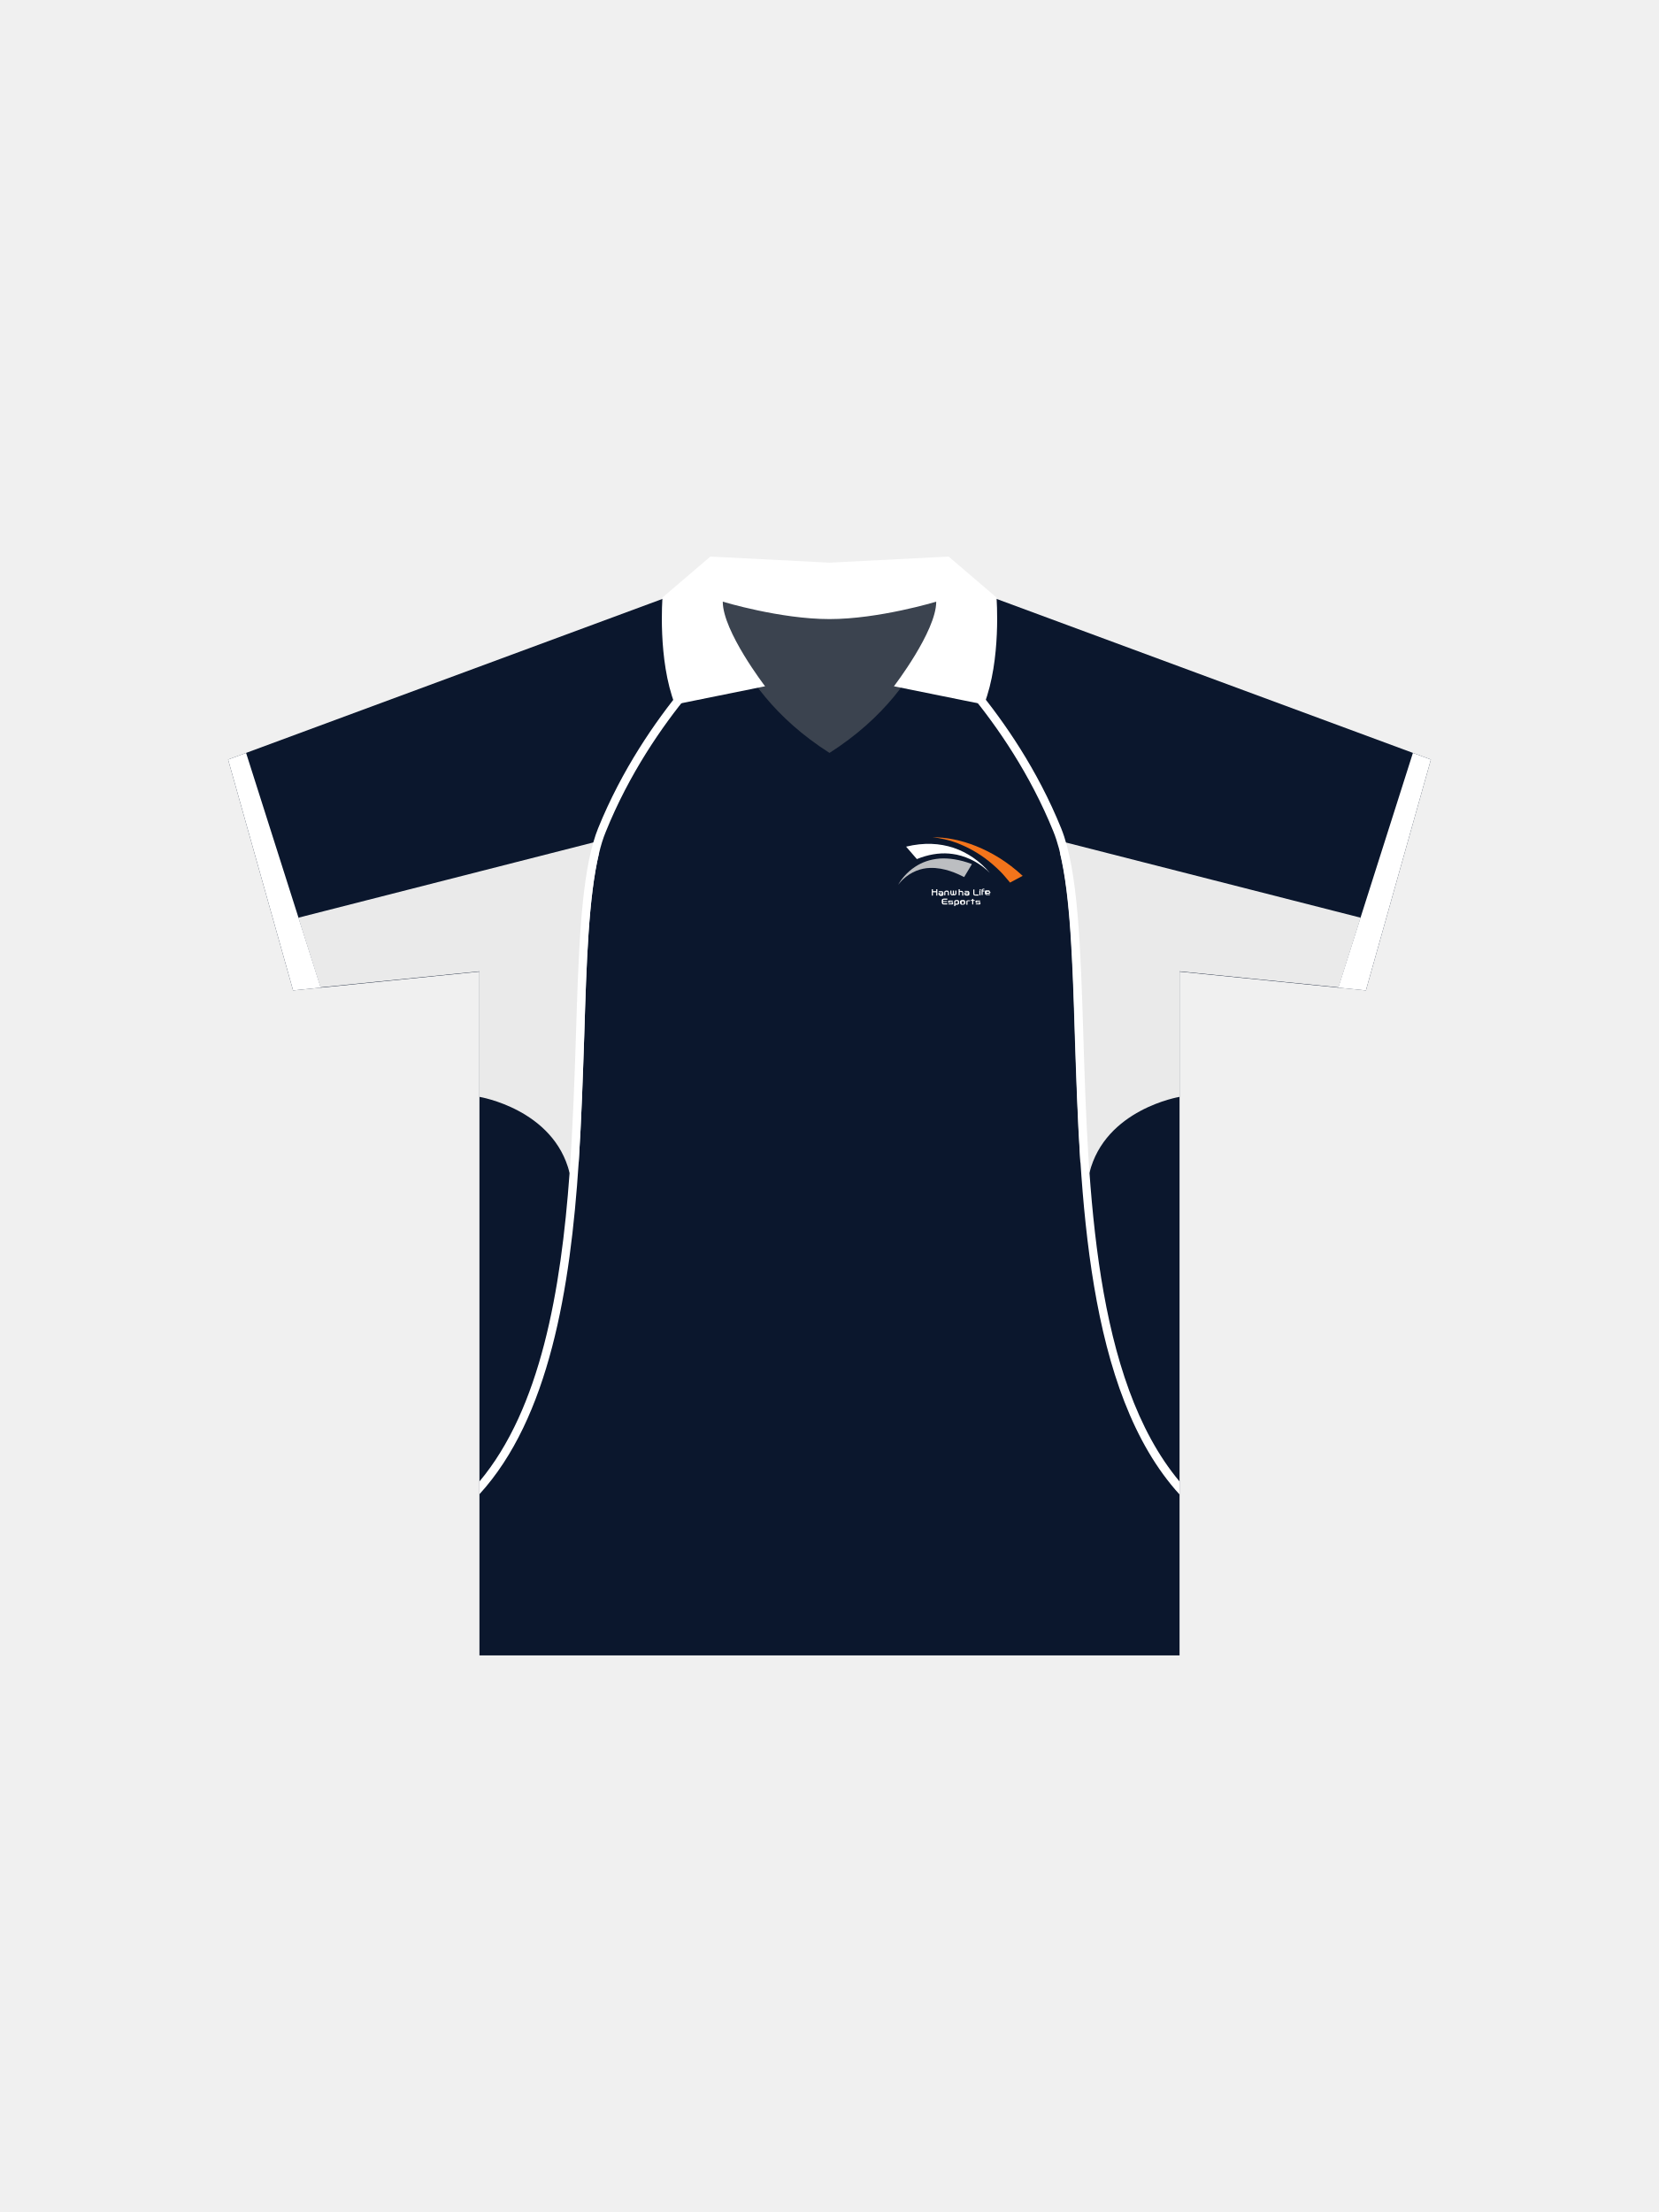
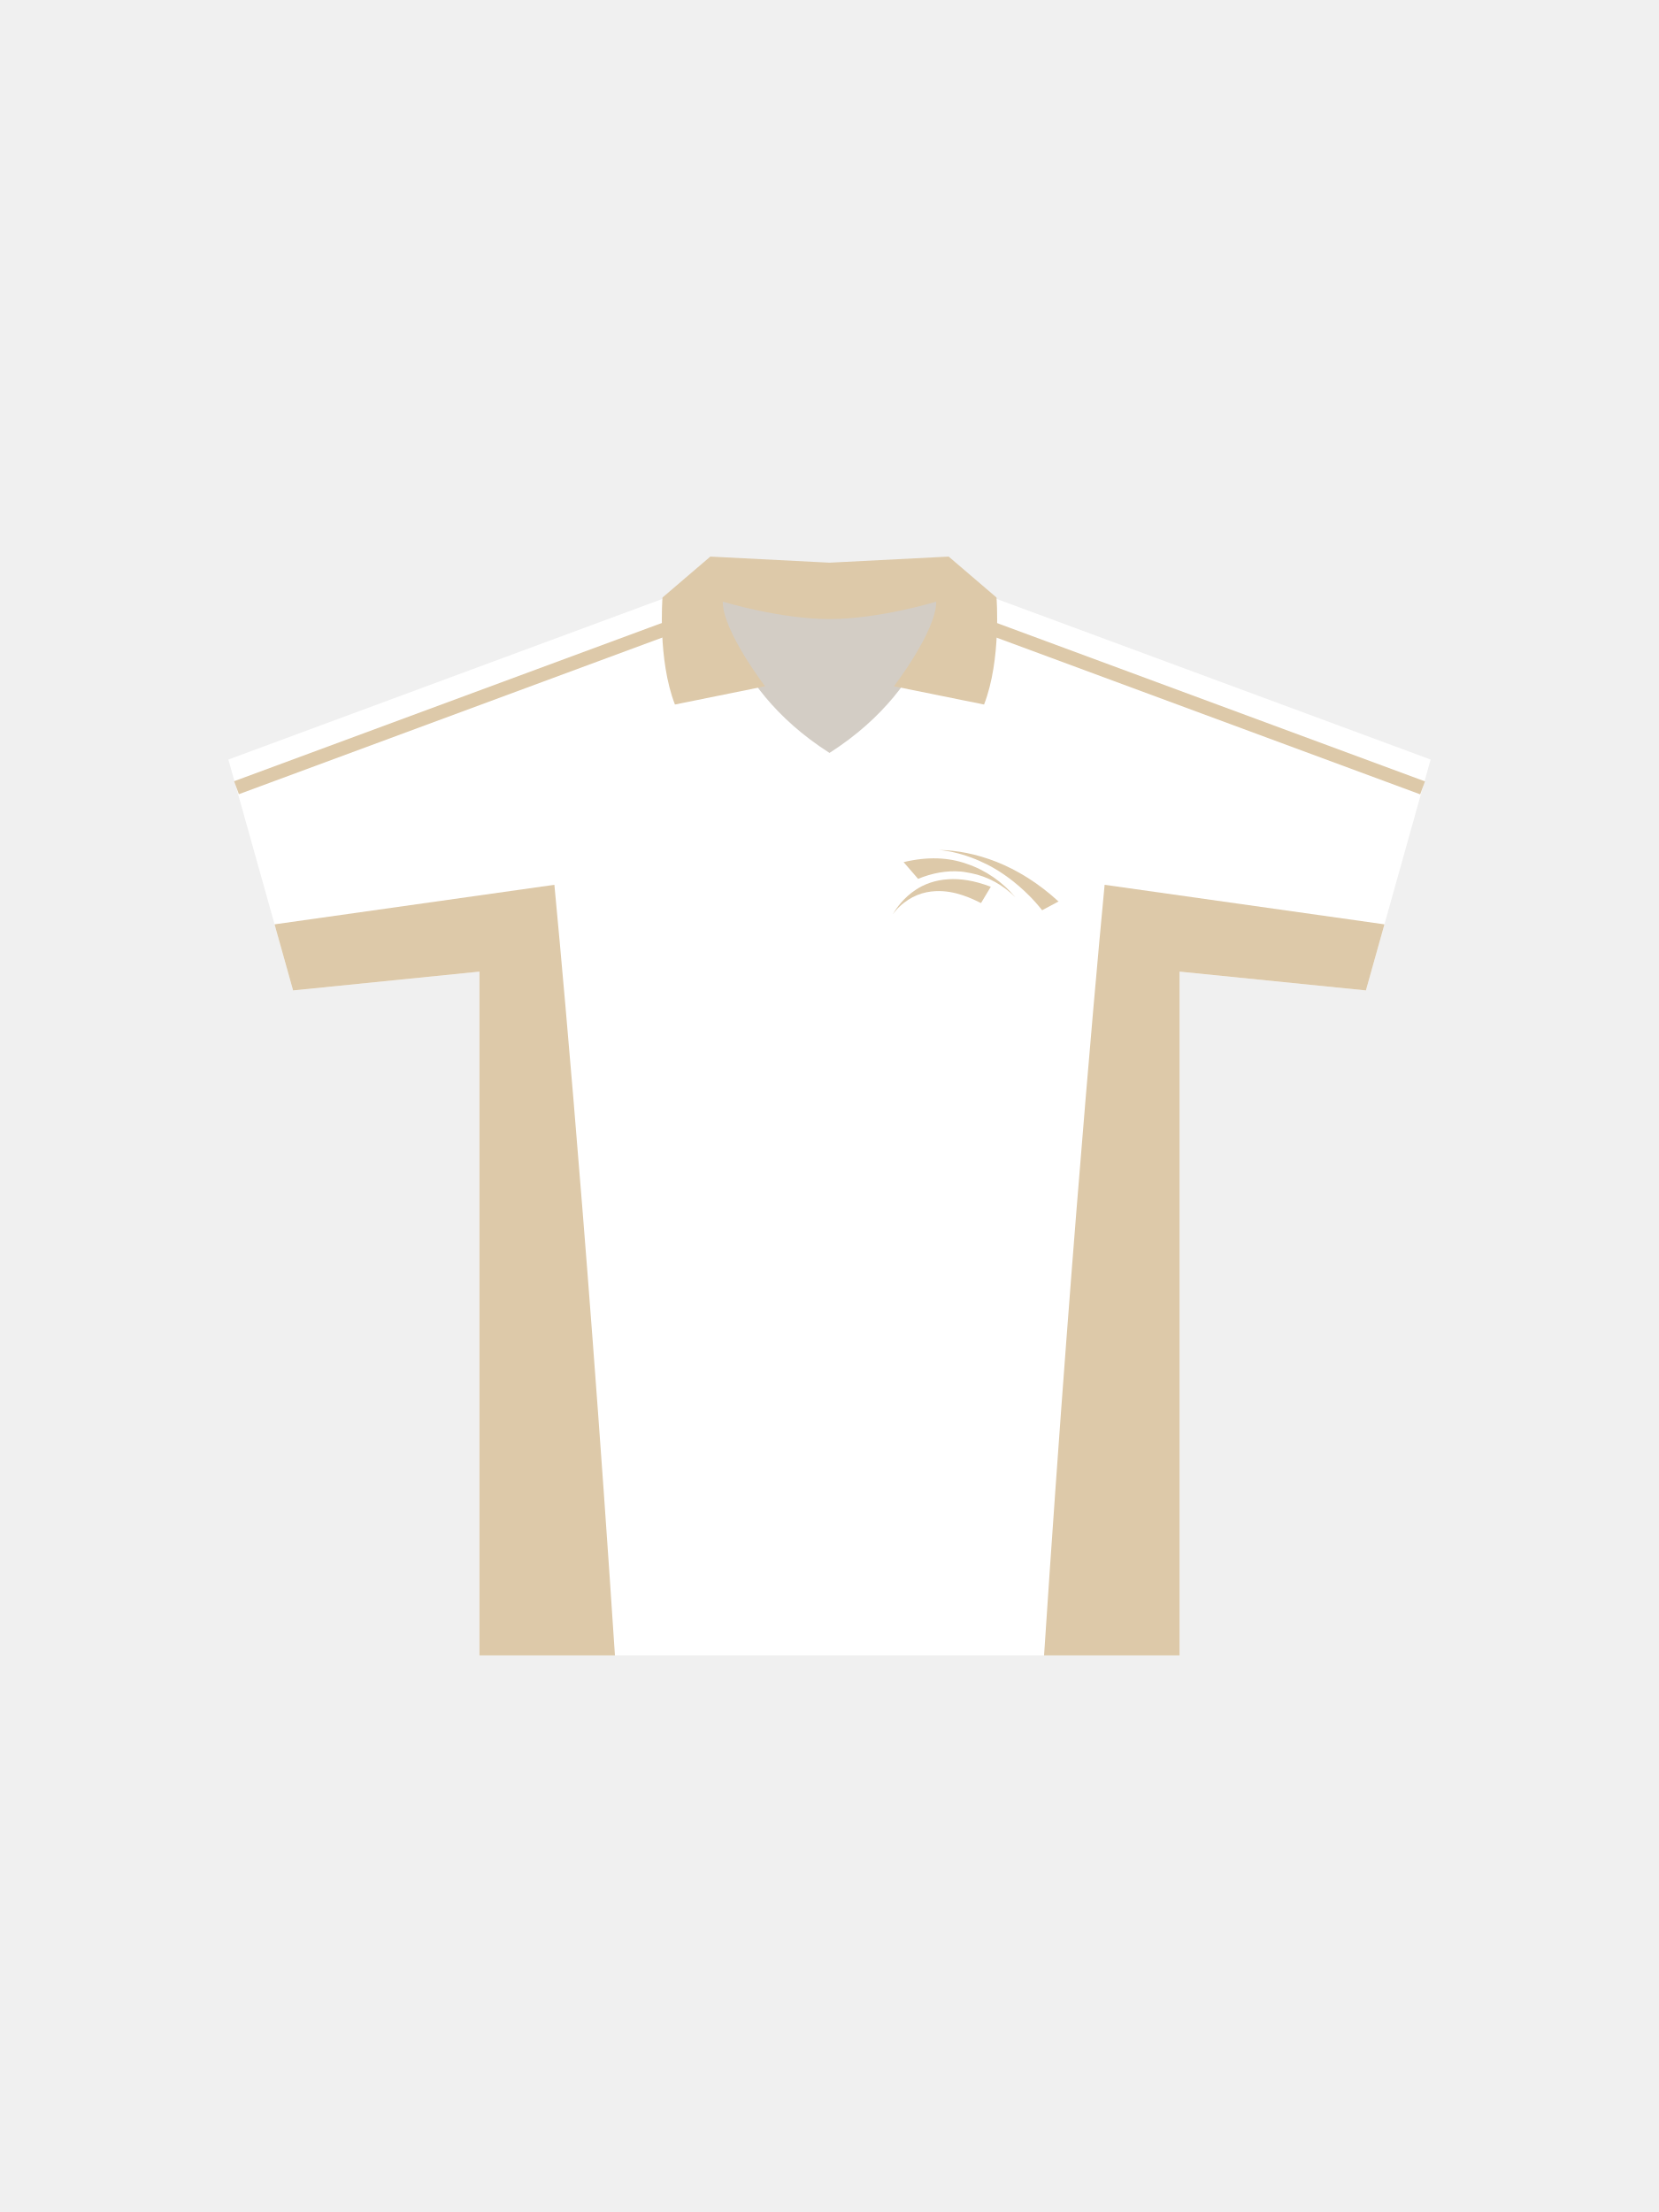
- <svg xmlns="http://www.w3.org/2000/svg" id="_레이어_1" data-name="레이어_1" version="1.1" viewBox="0 0 600 800">
+ <svg xmlns="http://www.w3.org/2000/svg" id="_레이어_1" version="1.1" viewBox="0 0 600 800">
  <defs>
    <style>
      .st0 {
-         fill: #eaeaea;
+         fill: #d3cdc5;
      }

      .st1 {
-         fill: #3b434f;
+         fill: #fff;
      }

      .st2 {
-         fill: #fff;
-       }
- 
-       .st3 {
-         fill: #bcbec1;
-       }
- 
-       .st4 {
-         fill: #0b172d;
-       }
- 
-       .st5 {
-         fill: #f3741b;
+         fill: #ddc9a9;
      }
    </style>
  </defs>
-   <polygon class="st4" points="517.5 274.7 494 358.2 426.6 351.4 426.6 598.7 173.4 598.7 173.4 351.4 116 357.2 106 358.2 82.5 274.7 89 272.3 239.6 216.6 360.4 216.6 517.5 274.7" />
-   <path class="st0" d="M214.5,304.7h0s-106.6,27.2-106.6,27.2l8,25.2,57.5-5.8v45.4s26.9,4.4,32.6,27.5l3.3-4c1-15.6,1.5-31.2,2-45.8.8-26.6,1.6-50.1,5.3-65.7l-2-4.1Z" />
-   <path class="st0" d="M385.5,304.7h0s106.6,27.2,106.6,27.2l-8,25.2-57.5-5.8v45.4s-26.9,4.4-32.6,27.5l-3.3-4c-1-15.6-1.5-31.2-2-45.8-.8-26.6-1.6-50.1-5.3-65.7l2-4.1Z" />
-   <path class="st2" d="M266.8,232.2c-.3.3-30.8,26.7-47.7,68.6-1,2.4-1.8,5-2.5,8-3.7,15.5-4.5,39.1-5.3,65.7-.5,14.7-1,30.2-2,45.8-3,45.8-10.7,92.5-35.9,120.1v-4.6c22.1-26.4,29.5-69,32.6-111.6h0c1.2-17,1.8-34,2.3-49.9.9-28.7,1.7-53.9,6.3-69.7.5-1.8,1.1-3.5,1.7-5,17.2-42.5,48.2-69.5,48.5-69.7l2,2.3Z" />
-   <path class="st2" d="M426.6,540.5c-33.8-37.1-36-108.3-37.8-166-1-31.7-1.9-59.1-7.8-73.7-16.9-41.8-47.4-68.3-47.7-68.6l2-2.3c.3.3,31.3,27.2,48.5,69.7,6.1,15.1,7,42.8,8,74.7,1.7,55.9,3.9,124.6,34.8,161.5v4.6Z" />
-   <path class="st1" d="M300,211.6h41.2s-1.6,35.4-41.2,60.7c-39.7-25.3-41.2-60.7-41.2-60.7h41.2Z" />
-   <path class="st2" d="M300,223.9c17.9,0,38.6-6.3,38.6-6.3,0,10.7-15.3,30.6-15.3,30.6l32.6,6.6c6.3-16.2,4.5-38.7,4.5-38.7l-17.3-14.8-43.1,2.2-43.1-2.2-17.3,14.8s-1.8,22.5,4.5,38.7l32.6-6.6s-15.3-19.9-15.3-30.6c0,0,20.7,6.3,38.6,6.3Z" />
-   <polygon class="st2" points="116 357.2 106 358.2 82.5 274.7 89 272.3 116 357.2" />
-   <polygon class="st2" points="484 357.2 494 358.2 517.5 274.7 511 272.3 484 357.2" />
+   <polygon class="st1" points="300 598.7 426.6 598.7 426.6 351.4 494 358.2 517.4 274.7 360.4 216.6 300 216.6 239.6 216.6 82.6 274.7 106 358.2 173.4 351.4 173.4 598.7 300 598.7" />
+   <path class="st0" d="M300,211.6h41.2s-1.6,35.4-41.2,60.7c-39.7-25.3-41.2-60.7-41.2-60.7h41.2Z" />
+   <path class="st2" d="M300,223.9c17.9,0,38.6-6.3,38.6-6.3,0,10.7-15.3,30.6-15.3,30.6l32.6,6.6c6.3-16.2,4.5-38.7,4.5-38.7l-17.3-14.8-43.1,2.2-43.1-2.2-17.3,14.8s-1.8,22.5,4.5,38.7l32.6-6.6s-15.3-19.9-15.3-30.6c0,0,20.7,6.3,38.6,6.3h0Z" />
+   <rect class="st2" x="80.1" y="252.3" width="173.8" height="5" transform="translate(-78 73.7) rotate(-20.3)" />
+   <rect class="st2" x="430.5" y="167.9" width="5" height="173.8" transform="translate(43.8 572.5) rotate(-69.7)" />
+   <path class="st2" d="M99.3,334.3l101.2-14.3s11,113,21.9,278.7h-49v-247.3l-67.4,6.8-6.7-23.9Z" />
+   <path class="st2" d="M500.7,334.3l-101.2-14.3s-11,113-21.9,278.7h49s0-247.3,0-247.3l67.4,6.8,6.7-23.9Z" />
  <g>
-     <path class="st5" d="M369.8,316.8l-4.5,2.4c-1.2-1.4-2.3-2.8-3.4-3.9-3.9-3.9-7.6-6.5-11.3-8.4-1.5-.8-3-1.4-4.4-2-3.2-1.2-6.2-1.8-8.9-2.1,4.9,0,10.2,1,15.7,3.2,5.5,2.2,11.3,5.6,16.9,10.8Z" />
-     <path class="st2" d="M331.6,310.7l-3.9-4.5c6.6-1.6,12.2-1.2,17.1.4,5.1,1.7,9.7,4.9,13.2,9.1-3.3-3.3-7.4-5.6-12-6.6-.9-.2-1.9-.3-2.8-.4-3.7-.3-7.7.4-11.6,2h0Z" />
-     <path class="st3" d="M351.4,312.7l-2.7,4.5c-2.2-1.1-7-3.5-12.4-3.3-3.2.1-6.7,1.3-9.8,4.2-.6.6-1.1,1.2-1.7,1.9,1-1.7,3-4.5,6.3-6.6,2.3-1.5,5.1-2.6,8.8-2.9,3.2-.2,7.1.3,11.6,2Z" />
-     <g>
-       <path class="st2" d="M339,321.6v2.3h-.4v-1.2h-1.2v1.2h-.4v-2.3h.4v.7h1.2v-.7h.4Z" />
-       <path class="st2" d="M340.5,323h-.5c-.2,0-.2,0-.2.2h0c0,.2,0,.2.2.2h.5c.2,0,.2,0,.2-.2h0c0-.2,0-.2-.2-.2ZM339.9,323.8c-.2,0-.3,0-.4-.1,0,0-.1-.2-.1-.3h0c0-.3,0-.4.1-.5,0,0,.2-.1.4-.1h.9c0-.1,0-.2-.3-.2h-1v-.3h1c.2,0,.4,0,.5.2.1.1.2.3.2.4v.6c0,.1,0,.3-.2.4,0,0-.2.1-.4.1h-.7Z" />
-       <path class="st2" d="M342.2,322.1h.3c.2,0,.4,0,.5.2.1.1.2.3.2.5v1h-.4v-.9c0-.1,0-.2,0-.3,0,0-.1-.1-.3-.1h-.3c-.1,0-.2,0-.3.1,0,0,0,.2,0,.3v.9h-.4v-1c0-.2,0-.4.2-.5.1-.1.3-.2.5-.2h0Z" />
-       <path class="st2" d="M345,323.6c-.1.1-.3.2-.4.2h-.2c-.2,0-.4,0-.5-.2-.1-.1-.2-.3-.2-.5v-1h.4v1c0,.1,0,.2,0,.3,0,0,.1,0,.2,0h.1c0,0,.2,0,.2,0,0,0,0-.1,0-.3v-1h.4v1c0,.1,0,.2,0,.3,0,0,.1,0,.2,0h.1c0,0,.2,0,.2,0,0,0,0-.1,0-.3v-1h.4v1c0,.2,0,.4-.2.5-.1.1-.3.2-.5.2h-.2c-.2,0-.3,0-.4-.2Z" />
-       <path class="st2" d="M347.4,322.5c-.1,0-.2,0-.3.1,0,0,0,.2,0,.3v.9h-.4v-2.2h.4v.6c0,0,.2,0,.3,0h.3c.2,0,.4,0,.5.2.1.1.2.3.2.5v1h-.4v-.9c0-.1,0-.2,0-.3,0,0-.1-.1-.3-.1h-.3Z" />
-       <path class="st2" d="M349.9,323h-.5c-.2,0-.2,0-.2.2h0c0,.2,0,.2.2.2h.5c.2,0,.2,0,.2-.2h0c0-.2,0-.2-.2-.2ZM349.3,323.8c-.2,0-.3,0-.4-.1,0,0-.1-.2-.1-.4h0c0-.3,0-.4.1-.5,0,0,.2-.1.4-.1h.9c0-.1,0-.2-.3-.2h-1v-.3h1c.2,0,.4,0,.5.2.1.1.2.3.2.4v.6c0,.1,0,.3-.2.4,0,0-.2.1-.4.1h-.7Z" />
-       <path class="st2" d="M352.8,323.5h1.1v.4h-1.1c-.5,0-.8-.2-.8-.6v-1.6h.4v1.5c0,.2.1.4.4.4h0Z" />
-       <path class="st2" d="M354.2,323.8v-1.7h.4v1.7h-.4ZM354.7,321.8c0,0,0,.1,0,.2,0,0-.1,0-.2,0s-.1,0-.2,0c0,0,0-.1,0-.2s0-.1,0-.2c0,0,.1,0,.2,0s.1,0,.2,0c0,0,0,.1,0,.2h0Z" />
-       <path class="st2" d="M355.4,322.1h.6v.3h-.6v1.3h-.4v-1.7c0-.2,0-.3.2-.4.1-.1.3-.2.5-.2h.3v.3h-.3c-.2,0-.3,0-.3.2h0Z" />
-       <path class="st2" d="M357,322.9h.5c.2,0,.2,0,.2-.2h0c0-.2,0-.2-.2-.2h-.5c-.2,0-.2,0-.2.2h0c0,.2,0,.2.2.2h0ZM358.2,322.6h0c0,.3,0,.4-.2.5-.1,0-.2.1-.4.1h-.9c0,.1,0,.2.3.2h1v.3h-1.1c-.2,0-.4,0-.5-.2-.1-.1-.2-.3-.2-.4v-.6c0-.1,0-.3.1-.4.1,0,.2-.1.4-.1h.7c.2,0,.3,0,.4.1.1,0,.2.2.2.4h0Z" />
-       <path class="st2" d="M340.6,325.7c0-.2,0-.4.2-.5.1-.1.3-.2.5-.2h1.3v.4h-1.2c-.1,0-.2,0-.3,0,0,0,0,.2,0,.3v.2h1.4v.3h-1.4v.2c0,.1,0,.2,0,.3,0,0,.1,0,.3,0h1.2v.4h-1.3c-.2,0-.4,0-.5-.2-.1-.1-.2-.3-.2-.5v-.8Z" />
-       <path class="st2" d="M344.1,326.2c.2,0,.3,0,.4,0,.1,0,.2.2.2.4h0c0,.3,0,.4-.2.5,0,0-.2,0-.4,0h-1.1v-.3h1.1c.1,0,.2,0,.2-.1h0c0-.2,0-.2-.2-.2h-.6c-.2,0-.3,0-.4,0-.1,0-.2-.2-.2-.3h0c0-.3,0-.4.2-.5,0,0,.2,0,.4,0h1.1v.3h-1c-.1,0-.2,0-.2.1h0c0,.2,0,.2.2.2h.6Z" />
-       <path class="st2" d="M345.5,326.2v.6h.7c.1,0,.2,0,.2,0,0,0,0-.1,0-.3v-.3c0-.1,0-.2,0-.3,0,0-.1,0-.2,0h-.4c-.1,0-.2,0-.2,0,0,0,0,.1,0,.3h0ZM345.1,326.2c0-.2,0-.4.2-.5.1-.1.3-.2.5-.2h.4c.2,0,.4,0,.5.2.1.1.2.3.2.5v.3c0,.2,0,.4-.2.5-.1.1-.3.2-.5.2h-.7v.5h-.4v-1.5Z" />
-       <path class="st2" d="M348.4,326.9c.1,0,.2,0,.2,0,0,0,0-.1,0-.3v-.3c0-.1,0-.2,0-.3,0,0-.1,0-.2,0h-.4c-.1,0-.2,0-.2,0,0,0,0,.1,0,.3v.3c0,.1,0,.2,0,.3,0,0,.1,0,.2,0h.4ZM348.4,327.2h-.5c-.2,0-.4,0-.5-.2-.1-.1-.2-.3-.2-.5v-.3c0-.2,0-.4.2-.5.1-.1.3-.2.5-.2h.5c.2,0,.4,0,.5.2.1.1.2.3.2.5v.3c0,.2,0,.4-.2.5-.1.1-.3.2-.5.2Z" />
-       <path class="st2" d="M349.5,326.1c0-.2,0-.3.2-.4.1,0,.3-.1.5-.1h.6v.3h-.6c-.2,0-.3,0-.3.2v1.1h-.4v-1.1Z" />
-       <path class="st2" d="M352,325.5h.5v.3h-.5v1.3h-.4v-1.3h-.5v-.3h.5v-.4h.4v.4Z" />
-       <path class="st2" d="M354,326.2c.2,0,.3,0,.4,0,.1,0,.2.2.2.4h0c0,.3,0,.4-.2.5,0,0-.2,0-.4,0h-1.1v-.3h1.1c.1,0,.2,0,.2-.1h0c0-.2,0-.2-.2-.2h-.6c-.2,0-.3,0-.4,0-.1,0-.2-.2-.2-.3h0c0-.3,0-.4.2-.5,0,0,.2,0,.4,0h1.1v.3h-1c-.1,0-.2,0-.2.1h0c0,.2,0,.2.2.2h.6Z" />
-     </g>
+     <path class="st2" d="M382.9,326l-6,3.2c-1.5-1.9-3.1-3.7-4.6-5.2-5.2-5.2-10.2-8.7-15-11.2-2-1-4-1.9-5.9-2.6-4.3-1.6-8.3-2.5-11.9-2.8,6.5.1,13.5,1.4,20.9,4.3,7.3,2.9,15,7.5,22.5,14.4Z" />
+     <path class="st2" d="M332,317.8l-5.2-6c8.8-2.1,16.3-1.7,22.8.6,6.9,2.3,13,6.6,17.6,12.1-4.4-4.4-9.9-7.5-16-8.7-1.2-.2-2.5-.5-3.8-.6-5-.4-10.2.5-15.5,2.7h0Z" />
+     <path class="st2" d="M358.4,320.6l-3.6,6c-2.9-1.4-9.3-4.7-16.5-4.3-4.3.2-8.9,1.7-13.1,5.7-.8.7-1.5,1.7-2.3,2.6,1.4-2.3,4-6,8.3-8.8,3-2,6.9-3.5,11.7-3.8,4.3-.3,9.4.4,15.4,2.7Z" />
  </g>
</svg>
